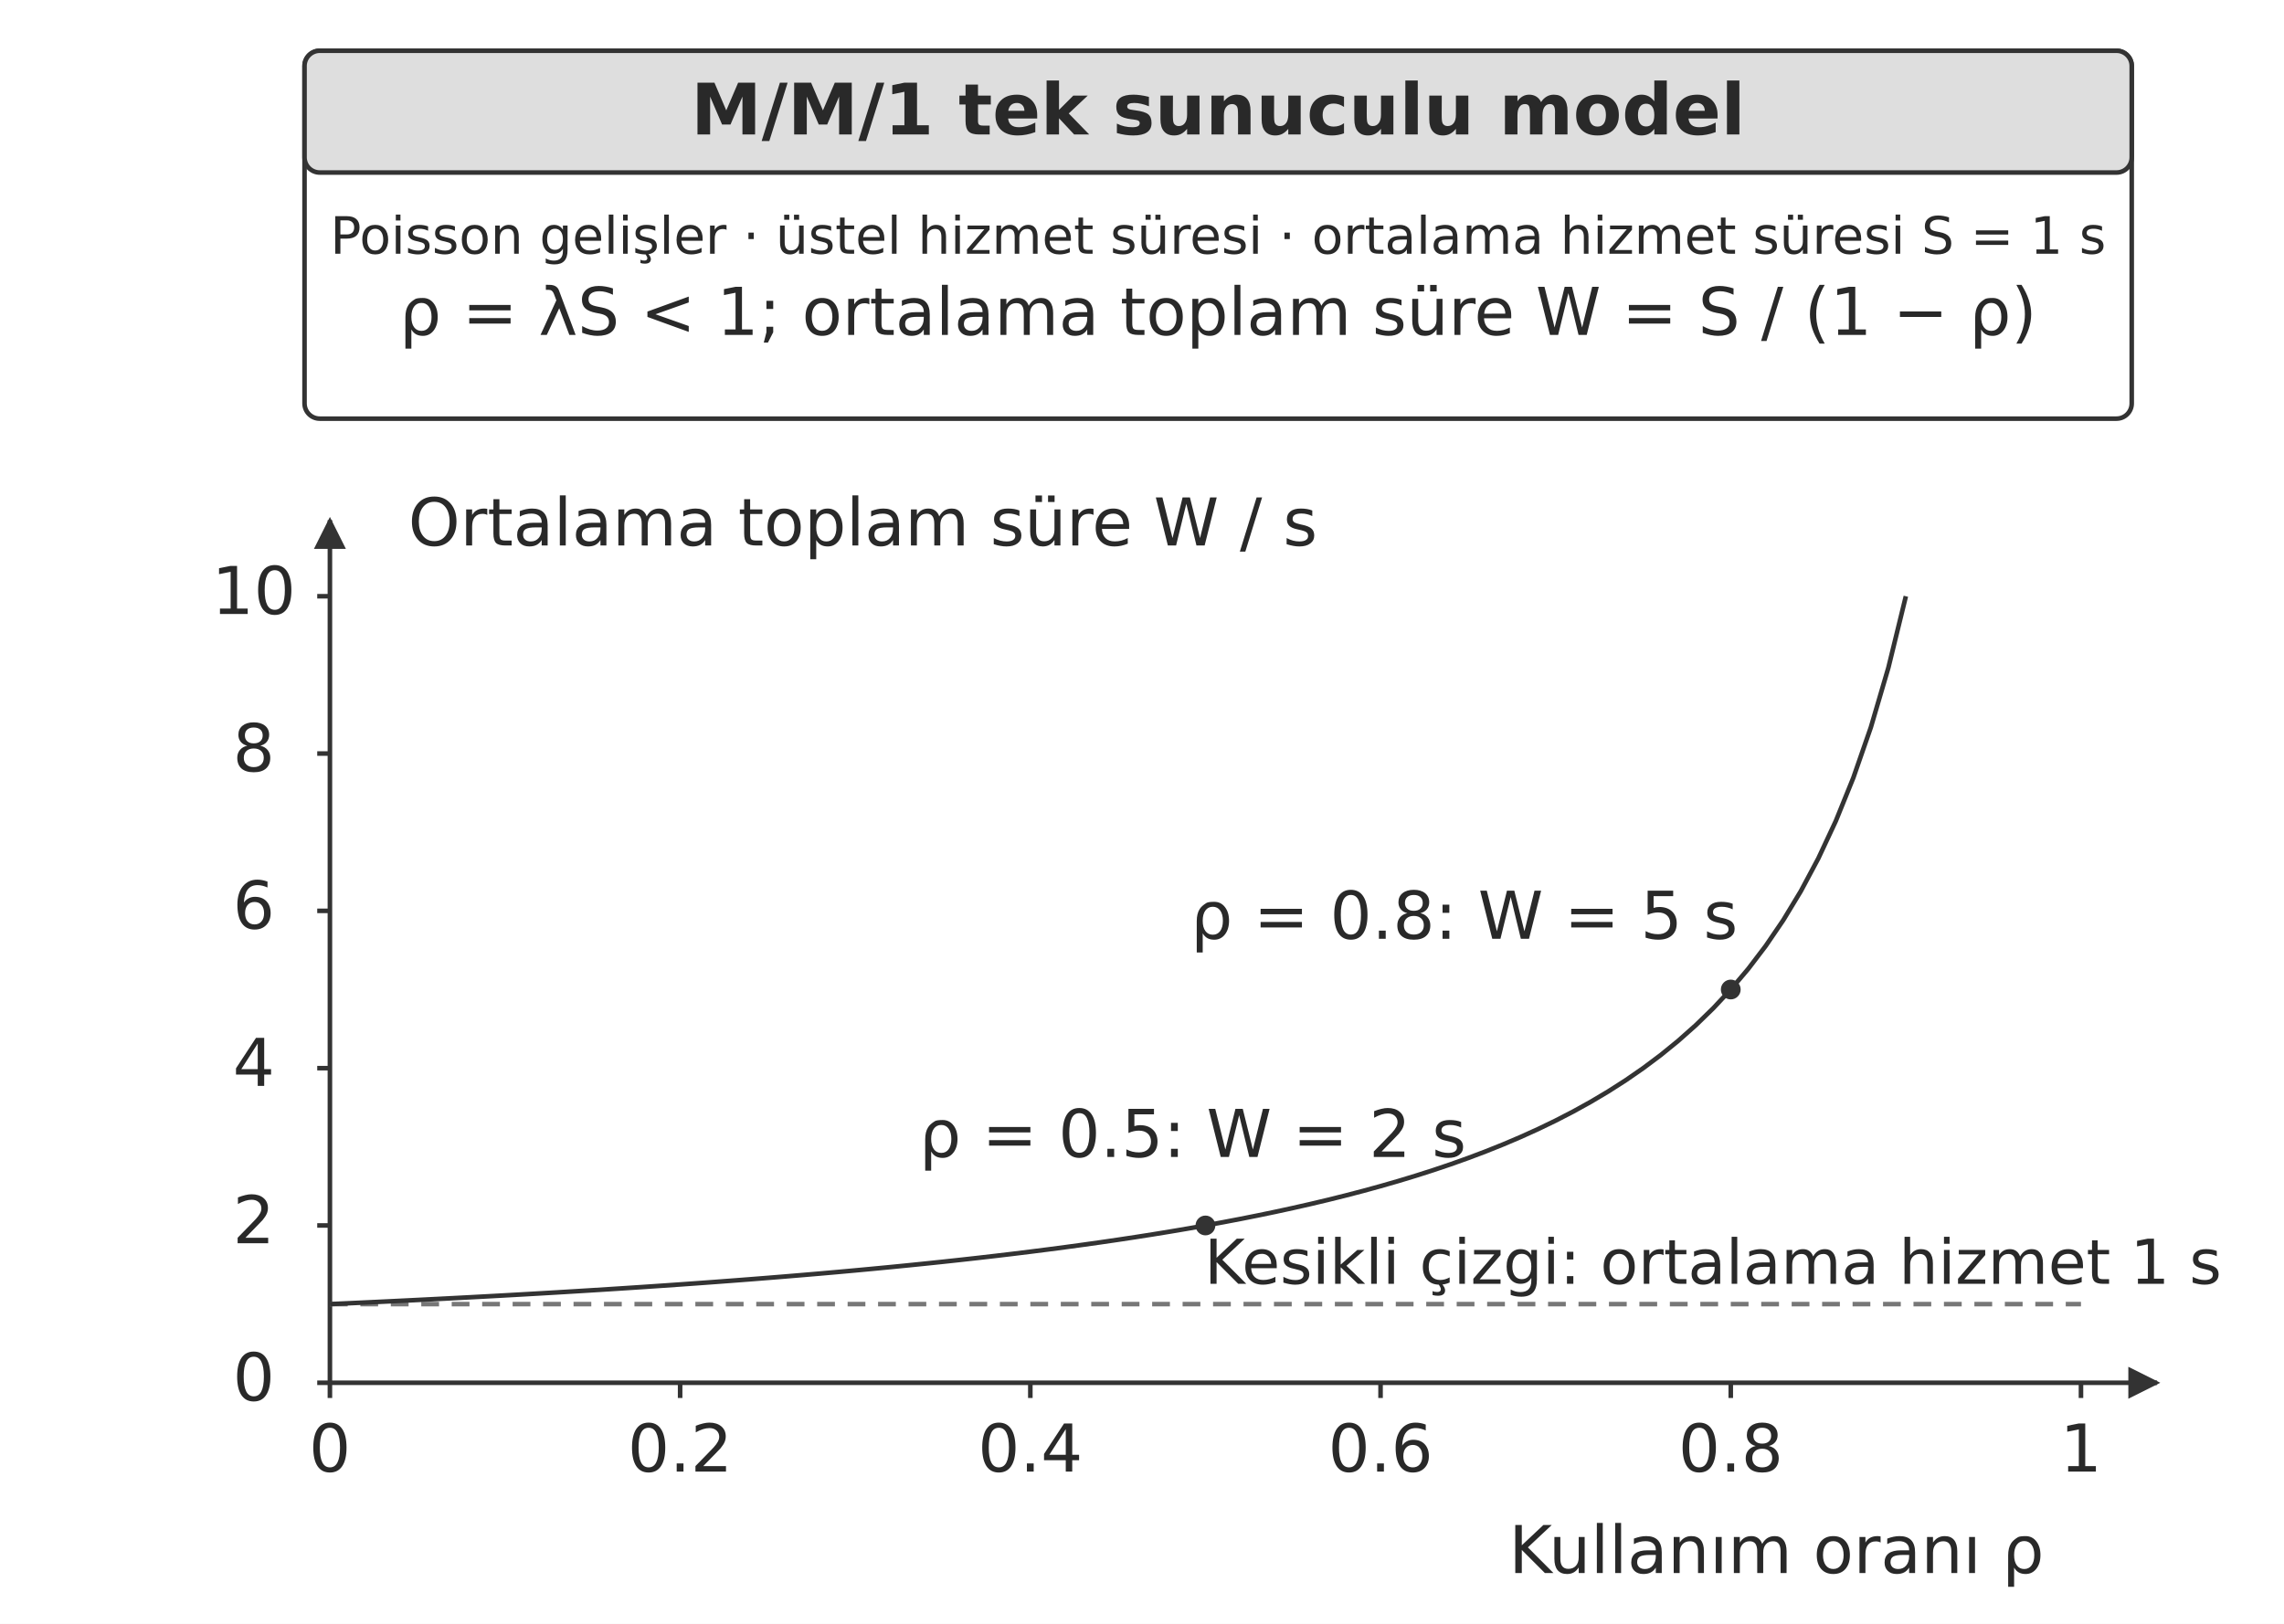
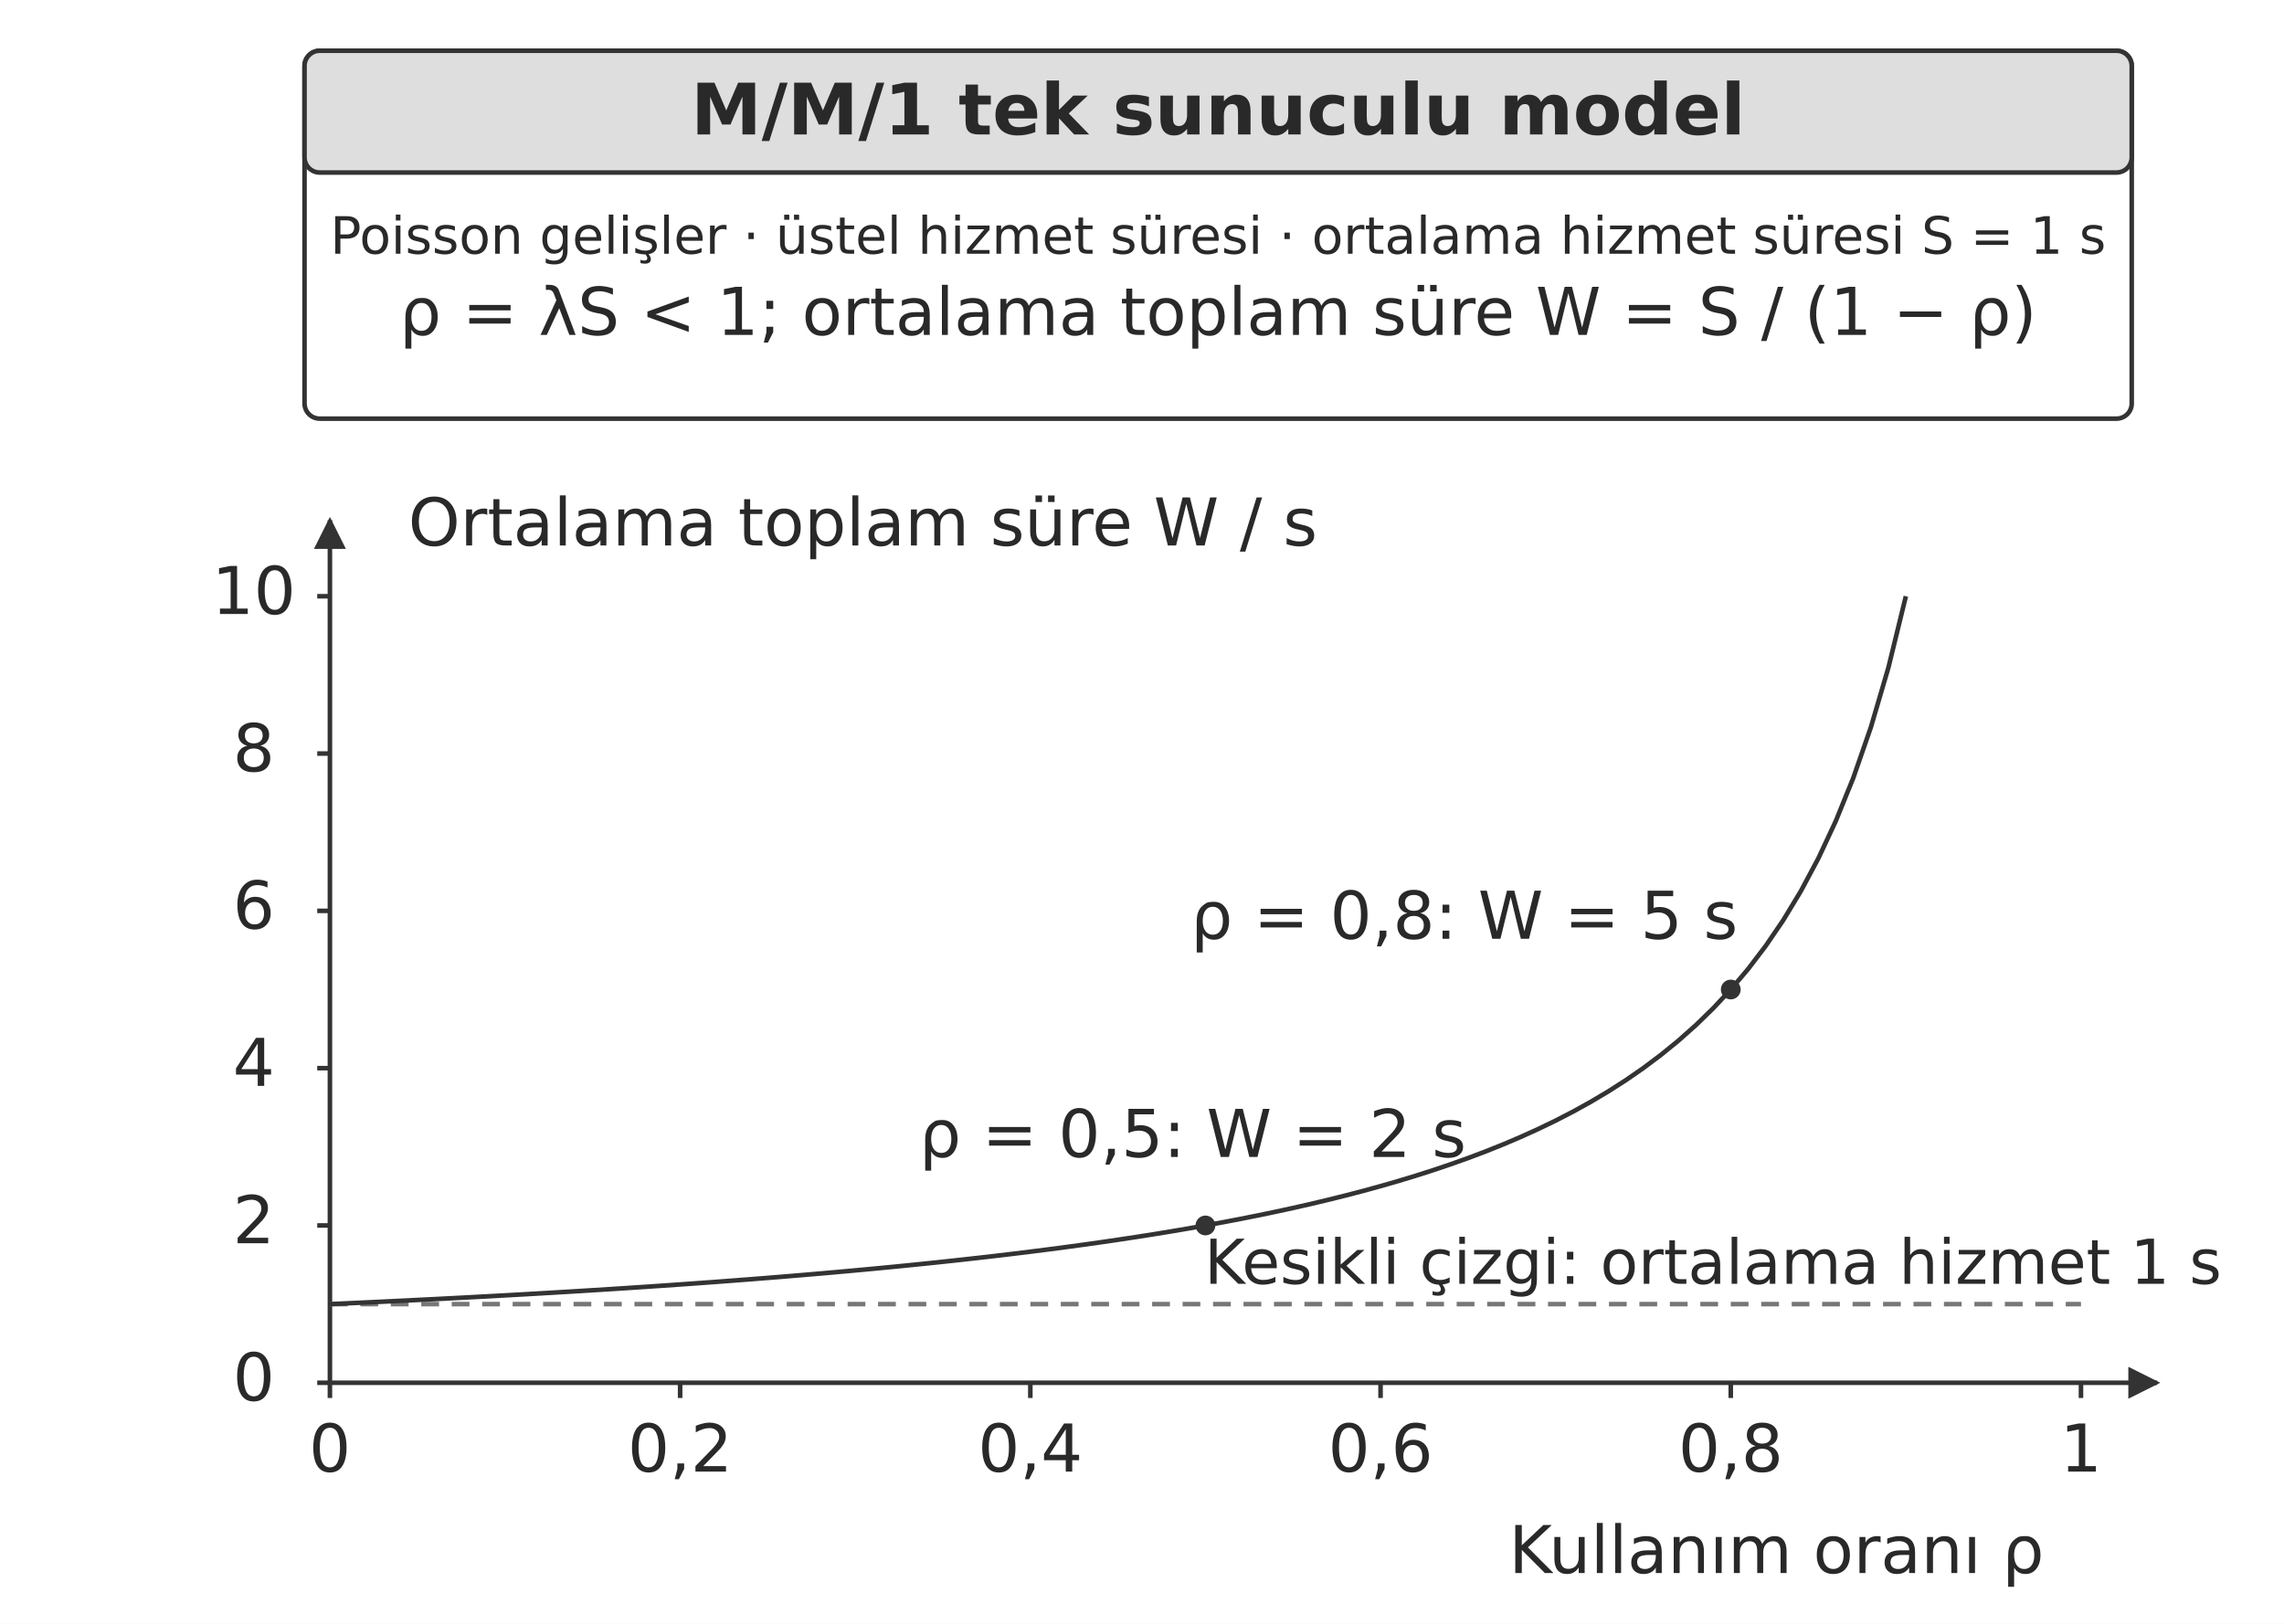
<svg xmlns="http://www.w3.org/2000/svg" width="106.000mm" height="75.378mm" viewBox="0 0 900 640" role="img" aria-labelledby="title desc">
  <defs>
    <marker id="arrow" viewBox="0 0 10 10" refX="9" refY="5" markerWidth="7" markerHeight="7" orient="auto-start-reverse">
      <path d="M0 0 L10 5 L0 10 Z" fill="#333333" />
    </marker>
  </defs>
  <rect width="900" height="640" fill="#ffffff" y="0" />
  <rect x="120" y="20" width="720" height="145" rx="6" fill="#ffffff" stroke="#333333" stroke-width="1.8" />
  <rect x="120" y="20" width="720" height="48" rx="6" fill="#dedede" stroke="#333333" stroke-width="1.8" />
  <text x="480" y="53" text-anchor="middle" font-family="&quot;DejaVu Sans&quot;, Arial, &quot;Helvetica Neue&quot;, sans-serif" font-size="28.0" font-weight="700" fill="#292929">M/M/1 tek sunuculu model</text>
  <text x="480" y="100" text-anchor="middle" font-family="&quot;DejaVu Sans&quot;, Arial, &quot;Helvetica Neue&quot;, sans-serif" font-size="20.3" font-weight="400" fill="#292929">Poisson gelişler · üstel hizmet süresi · ortalama hizmet süresi S = 1 s</text>
  <text x="480" y="132" text-anchor="middle" font-family="&quot;DejaVu Sans&quot;, Arial, &quot;Helvetica Neue&quot;, sans-serif" font-size="26.0" font-weight="400" fill="#292929">ρ = λS &lt; 1; ortalama toplam süre W = S / (1 − ρ)</text>
  <path d="M130 545 L850 545" fill="none" stroke="#333333" stroke-width="1.8" marker-end="url(#arrow)" />
  <path d="M130 545 L130 205" fill="none" stroke="#333333" stroke-width="1.8" marker-end="url(#arrow)" />
  <path d="M130 545 L130 551" fill="none" stroke="#333333" stroke-width="1.8" />
  <text x="130" y="580" text-anchor="middle" font-family="&quot;DejaVu Sans&quot;, Arial, &quot;Helvetica Neue&quot;, sans-serif" font-size="26.0" font-weight="400" fill="#292929">0</text>
  <path d="M268.0 545 L268.0 551" fill="none" stroke="#333333" stroke-width="1.8" />
-   <text x="268" y="580" text-anchor="middle" font-family="&quot;DejaVu Sans&quot;, Arial, &quot;Helvetica Neue&quot;, sans-serif" font-size="26.0" font-weight="400" fill="#292929">0.2</text>
+   <text x="268" y="580" text-anchor="middle" font-family="&quot;DejaVu Sans&quot;, Arial, &quot;Helvetica Neue&quot;, sans-serif" font-size="26.0" font-weight="400" fill="#292929">0,2</text>
  <path d="M406.0 545 L406.0 551" fill="none" stroke="#333333" stroke-width="1.8" />
-   <text x="406" y="580" text-anchor="middle" font-family="&quot;DejaVu Sans&quot;, Arial, &quot;Helvetica Neue&quot;, sans-serif" font-size="26.0" font-weight="400" fill="#292929">0.4</text>
+   <text x="406" y="580" text-anchor="middle" font-family="&quot;DejaVu Sans&quot;, Arial, &quot;Helvetica Neue&quot;, sans-serif" font-size="26.0" font-weight="400" fill="#292929">0,4</text>
  <path d="M544.0 545 L544.0 551" fill="none" stroke="#333333" stroke-width="1.8" />
-   <text x="544" y="580" text-anchor="middle" font-family="&quot;DejaVu Sans&quot;, Arial, &quot;Helvetica Neue&quot;, sans-serif" font-size="26.0" font-weight="400" fill="#292929">0.6</text>
+   <text x="544" y="580" text-anchor="middle" font-family="&quot;DejaVu Sans&quot;, Arial, &quot;Helvetica Neue&quot;, sans-serif" font-size="26.0" font-weight="400" fill="#292929">0,6</text>
  <path d="M682.0 545 L682.0 551" fill="none" stroke="#333333" stroke-width="1.8" />
-   <text x="682" y="580" text-anchor="middle" font-family="&quot;DejaVu Sans&quot;, Arial, &quot;Helvetica Neue&quot;, sans-serif" font-size="26.0" font-weight="400" fill="#292929">0.8</text>
+   <text x="682" y="580" text-anchor="middle" font-family="&quot;DejaVu Sans&quot;, Arial, &quot;Helvetica Neue&quot;, sans-serif" font-size="26.0" font-weight="400" fill="#292929">0,8</text>
  <path d="M820 545 L820 551" fill="none" stroke="#333333" stroke-width="1.8" />
  <text x="820" y="580" text-anchor="middle" font-family="&quot;DejaVu Sans&quot;, Arial, &quot;Helvetica Neue&quot;, sans-serif" font-size="26.0" font-weight="400" fill="#292929">1</text>
  <path d="M125 545 L130 545" fill="none" stroke="#333333" stroke-width="1.8" />
  <text x="100" y="552" text-anchor="middle" font-family="&quot;DejaVu Sans&quot;, Arial, &quot;Helvetica Neue&quot;, sans-serif" font-size="26.0" font-weight="400" fill="#292929">0</text>
  <path d="M125 483 L130 483" fill="none" stroke="#333333" stroke-width="1.8" />
  <text x="100" y="490" text-anchor="middle" font-family="&quot;DejaVu Sans&quot;, Arial, &quot;Helvetica Neue&quot;, sans-serif" font-size="26.0" font-weight="400" fill="#292929">2</text>
  <path d="M125 421 L130 421" fill="none" stroke="#333333" stroke-width="1.8" />
  <text x="100" y="428" text-anchor="middle" font-family="&quot;DejaVu Sans&quot;, Arial, &quot;Helvetica Neue&quot;, sans-serif" font-size="26.0" font-weight="400" fill="#292929">4</text>
  <path d="M125 359 L130 359" fill="none" stroke="#333333" stroke-width="1.8" />
  <text x="100" y="366" text-anchor="middle" font-family="&quot;DejaVu Sans&quot;, Arial, &quot;Helvetica Neue&quot;, sans-serif" font-size="26.0" font-weight="400" fill="#292929">6</text>
  <path d="M125 297 L130 297" fill="none" stroke="#333333" stroke-width="1.8" />
  <text x="100" y="304" text-anchor="middle" font-family="&quot;DejaVu Sans&quot;, Arial, &quot;Helvetica Neue&quot;, sans-serif" font-size="26.0" font-weight="400" fill="#292929">8</text>
  <path d="M125 235 L130 235" fill="none" stroke="#333333" stroke-width="1.8" />
  <text x="100" y="242" text-anchor="middle" font-family="&quot;DejaVu Sans&quot;, Arial, &quot;Helvetica Neue&quot;, sans-serif" font-size="26.0" font-weight="400" fill="#292929">10</text>
  <path d="M130 514 L820 514" fill="none" stroke="#777777" stroke-width="1.8" stroke-dasharray="7 5" />
  <text x="675" y="506" text-anchor="middle" font-family="&quot;DejaVu Sans&quot;, Arial, &quot;Helvetica Neue&quot;, sans-serif" font-size="24.4" font-weight="400" fill="#292929">Kesikli çizgi: ortalama hizmet 1 s</text>
  <path d="M130.0 514 L136.9 513.687 L143.8 513.367 L150.7 513.041 L157.6 512.708 L164.5 512.368 L171.4 512.021 L178.3 511.667 L185.2 511.304 L192.1 510.934 L199.0 510.556 L205.9 510.169 L212.8 509.773 L219.7 509.368 L226.6 508.953 L233.5 508.529 L240.4 508.095 L247.3 507.651 L254.2 507.195 L261.1 506.728 L268.0 506.25 L274.9 505.759 L281.8 505.256 L288.7 504.74 L295.6 504.211 L302.5 503.667 L309.4 503.108 L316.3 502.534 L323.2 501.944 L330.1 501.338 L337.0 500.714 L343.9 500.072 L350.8 499.412 L357.7 498.731 L364.6 498.03 L371.5 497.308 L378.4 496.562 L385.3 495.794 L392.2 495 L399.1 494.18 L406.0 493.333 L412.9 492.458 L419.8 491.552 L426.7 490.614 L433.6 489.643 L440.5 488.636 L447.4 487.593 L454.3 486.509 L461.2 485.385 L468.1 484.216 L475.0 483 L481.9 481.735 L488.8 480.417 L495.7 479.043 L502.6 477.609 L509.5 476.111 L516.4 474.545 L523.3 472.907 L530.2 471.19 L537.1 469.39 L544.0 467.5 L550.9 465.513 L557.8 463.421 L564.7 461.216 L571.6 458.889 L578.5 456.429 L585.4 453.824 L592.3 451.061 L599.2 448.125 L606.1 445 L613.0 441.667 L619.9 438.103 L626.8 434.286 L633.7 430.185 L640.6 425.769 L647.5 421 L654.4 415.833 L661.3 410.217 L668.2 404.091 L675.1 397.381 L682.0 390 L688.9 381.842 L695.8 372.778 L702.7 362.647 L709.6 351.25 L716.5 338.333 L723.4 323.571 L730.3 306.538 L737.2 286.667 L744.1 263.182 L751.0 235" fill="none" stroke="#333333" stroke-width="1.8" />
  <rect x="472.0" y="480" width="6" height="6" rx="6" fill="#333333" stroke="#333333" stroke-width="1.8" />
-   <text x="470" y="456" text-anchor="middle" font-family="&quot;DejaVu Sans&quot;, Arial, &quot;Helvetica Neue&quot;, sans-serif" font-size="26.0" font-weight="400" fill="#292929">ρ = 0.5: W = 2 s</text>
+   <text x="470" y="456" text-anchor="middle" font-family="&quot;DejaVu Sans&quot;, Arial, &quot;Helvetica Neue&quot;, sans-serif" font-size="26.0" font-weight="400" fill="#292929">ρ = 0,5: W = 2 s</text>
  <rect x="679.0" y="387" width="6" height="6" rx="6" fill="#333333" stroke="#333333" stroke-width="1.8" />
-   <text x="577" y="370" text-anchor="middle" font-family="&quot;DejaVu Sans&quot;, Arial, &quot;Helvetica Neue&quot;, sans-serif" font-size="26.0" font-weight="400" fill="#292929">ρ = 0.8: W = 5 s</text>
+   <text x="577" y="370" text-anchor="middle" font-family="&quot;DejaVu Sans&quot;, Arial, &quot;Helvetica Neue&quot;, sans-serif" font-size="26.0" font-weight="400" fill="#292929">ρ = 0,8: W = 5 s</text>
  <text x="340" y="215" text-anchor="middle" font-family="&quot;DejaVu Sans&quot;, Arial, &quot;Helvetica Neue&quot;, sans-serif" font-size="26.0" font-weight="400" fill="#292929">Ortalama toplam süre W / s</text>
  <text x="700" y="620" text-anchor="middle" font-family="&quot;DejaVu Sans&quot;, Arial, &quot;Helvetica Neue&quot;, sans-serif" font-size="26.0" font-weight="400" fill="#292929">Kullanım oranı ρ</text>
  <defs />
</svg>
